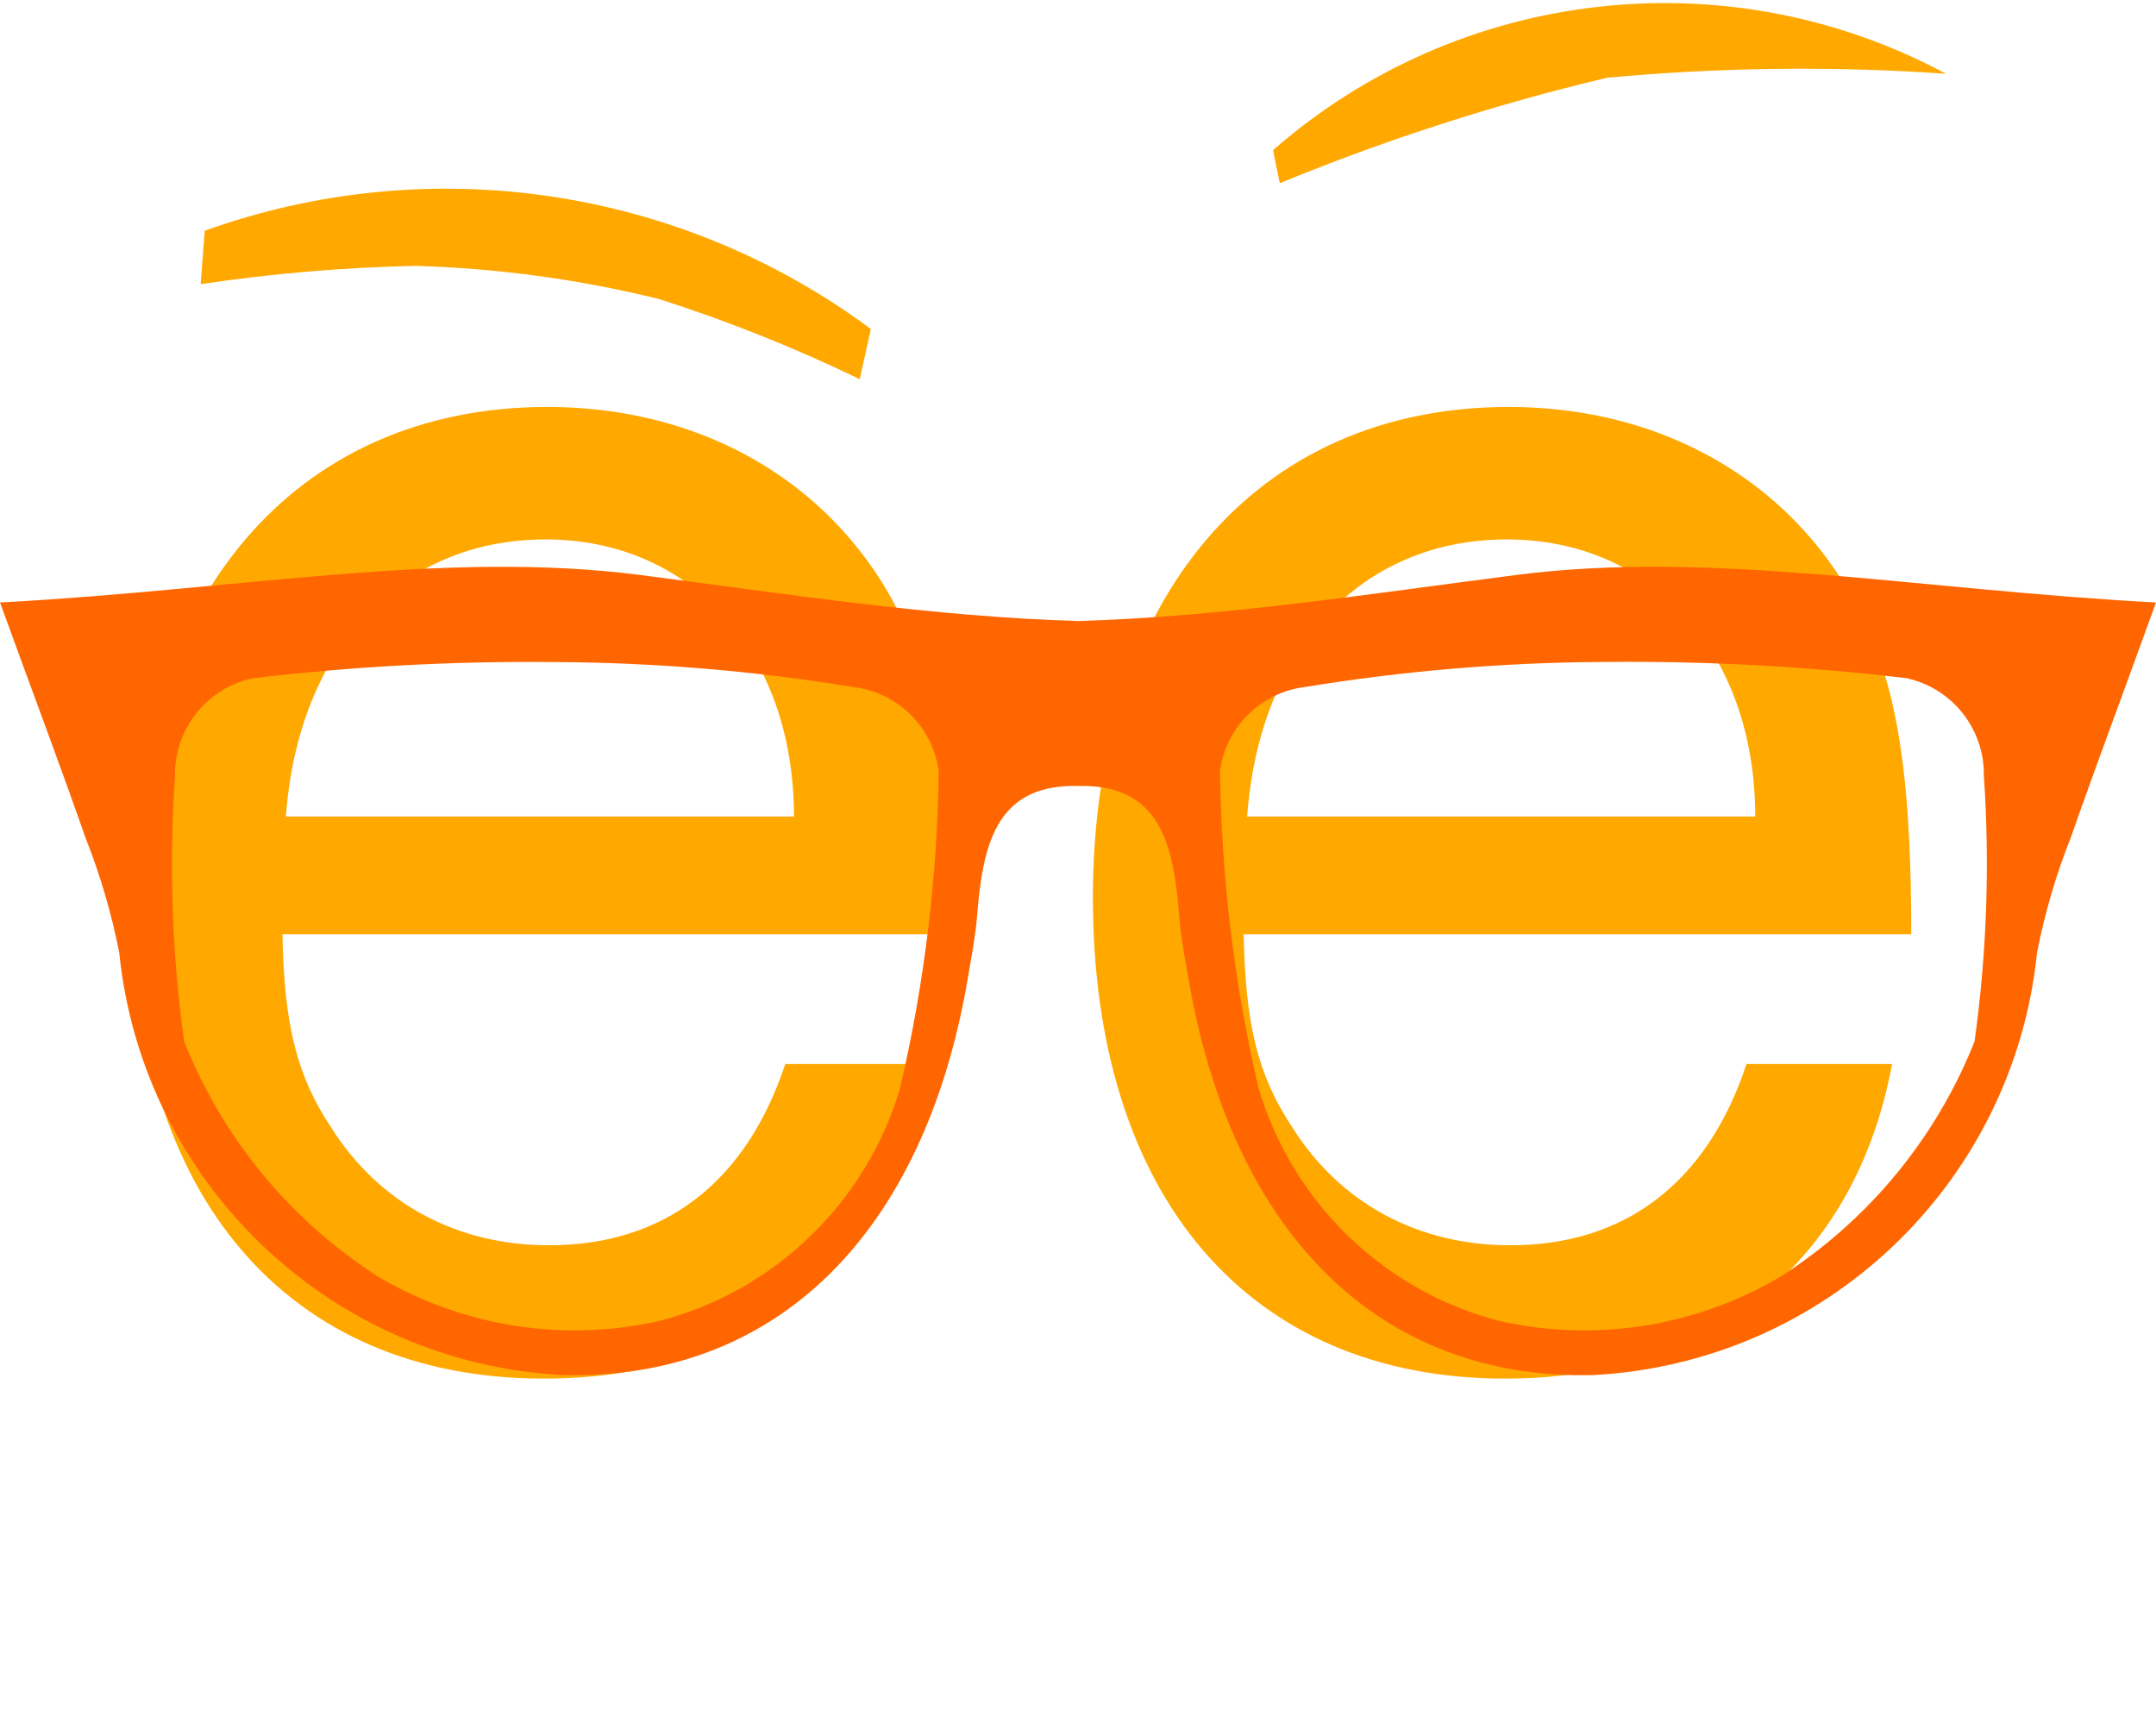
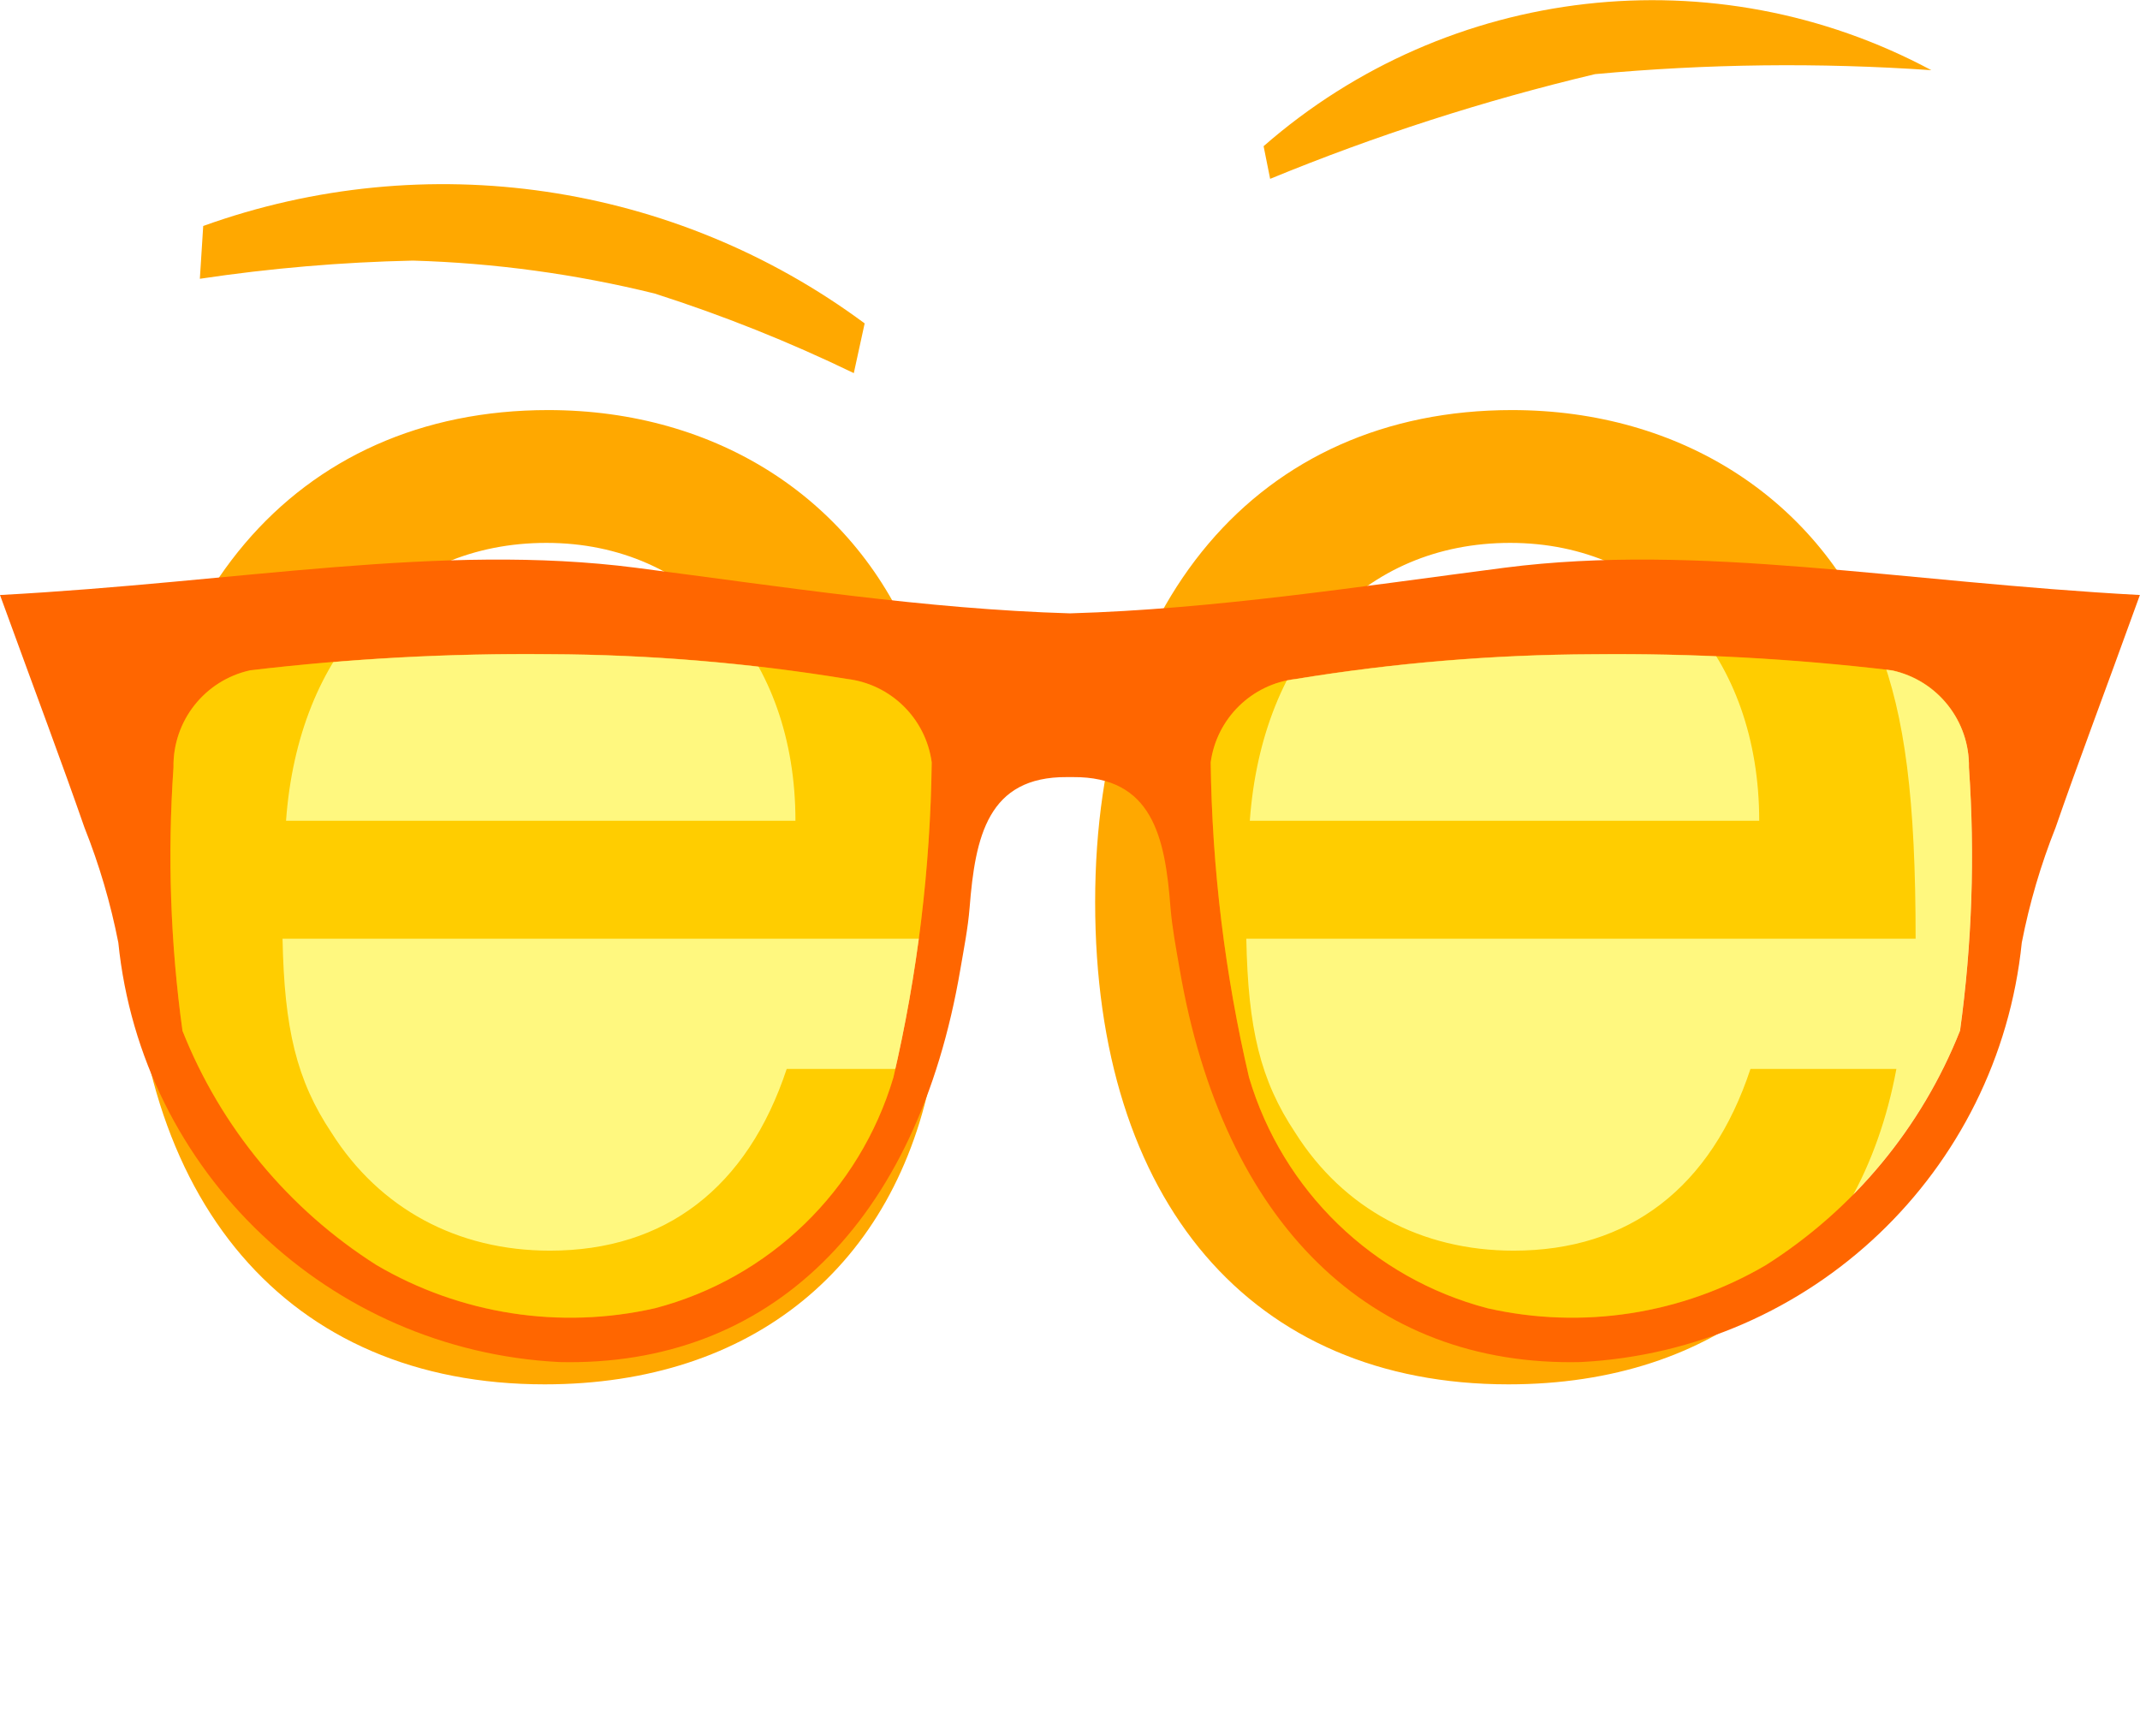
- <svg xmlns="http://www.w3.org/2000/svg" width="38.655" height="31" viewBox="0 0 38.655 31">
-   <g id="Group_382" data-name="Group 382" transform="translate(0 -9)">
-     <g id="Group_381" data-name="Group 381">
-       <text id="ee" transform="translate(1.126 33)" fill="#ffa800" font-size="31" font-family="Helvetica">
-         <tspan x="0" y="0">ee</tspan>
-       </text>
-       <path id="Path_82" data-name="Path 82" d="M385.427,33.685c-2.633.34-5.243.748-7.849.825-2.6-.076-5.213-.484-7.846-.825-3.52-.452-7.149.26-11.482.493.682,1.873,1.119,3.029,1.526,4.2a11.709,11.709,0,0,1,.612,2.079,8.439,8.439,0,0,0,7.966,7.574c3.8.09,6.463-2.514,7.245-7.1.062-.368.136-.735.167-1.107.1-1.281.329-2.366,1.758-2.357h.108c1.432-.01,1.665,1.075,1.762,2.357.031.372.1.739.166,1.107.783,4.584,3.443,7.188,7.246,7.1a8.443,8.443,0,0,0,7.966-7.574,11.632,11.632,0,0,1,.611-2.079c.407-1.169.844-2.326,1.522-4.2C392.576,33.945,388.943,33.232,385.427,33.685Zm-11.04,9.205a6.107,6.107,0,0,1-4.306,4.168,6.916,6.916,0,0,1-5.03-.78,8.9,8.9,0,0,1-3.5-4.23,23.1,23.1,0,0,1-.163-4.759,1.764,1.764,0,0,1,1.386-1.752,42.223,42.223,0,0,1,5.405-.291,34.033,34.033,0,0,1,5.371.448A1.755,1.755,0,0,1,375.08,37.2,26.487,26.487,0,0,1,374.386,42.89Zm19.265-.842a8.9,8.9,0,0,1-3.5,4.23,6.917,6.917,0,0,1-5.03.78,6.106,6.106,0,0,1-4.306-4.168,26.487,26.487,0,0,1-.693-5.692,1.755,1.755,0,0,1,1.533-1.506,34.054,34.054,0,0,1,5.372-.448,42.224,42.224,0,0,1,5.405.291,1.764,1.764,0,0,1,1.386,1.752A23.1,23.1,0,0,1,393.652,42.047Z" transform="translate(-358.25 -14.375)" fill="#f60" />
-       <g id="Group_76" data-name="Group 76" transform="translate(3.606 12.408)">
-         <path id="Path_85" data-name="Path 85" d="M362.373,26.666a12.791,12.791,0,0,1,11.943,1.762l-.2.9a27.441,27.441,0,0,0-3.6-1.438,20.76,20.76,0,0,0-4.367-.594,30.461,30.461,0,0,0-3.849.328Z" transform="translate(-362.308 -25.937)" fill="#ffa800" />
-       </g>
-       <g id="Group_77" data-name="Group 77" transform="translate(22.824 9.055)">
-         <path id="Path_86" data-name="Path 86" d="M383.935,24.8A10.67,10.67,0,0,1,396,23.43a37.639,37.639,0,0,0-6.076.072,39.216,39.216,0,0,0-5.868,1.891Z" transform="translate(-383.935 -22.163)" fill="#ffa800" />
-       </g>
+ <svg xmlns="http://www.w3.org/2000/svg" width="38.268" height="31.036" viewBox="0 0 38.268 31.036">
+   <g id="Group_385" data-name="Group 385" transform="translate(0 -8.964)">
+     <text id="ee" transform="translate(1.115 33)" fill="#ffa800" font-size="31" font-family="Helvetica">
+       <tspan x="0" y="0">ee</tspan>
+     </text>
+     <path id="Path_113" data-name="Path 113" d="M385.155,33.683c-2.607.337-5.19.741-7.771.816-2.576-.076-5.16-.479-7.767-.816-3.485-.448-7.077.258-11.367.488.675,1.854,1.108,3,1.51,4.157a11.59,11.59,0,0,1,.606,2.059,8.354,8.354,0,0,0,7.886,7.5c3.764.089,6.4-2.489,7.172-7.027.062-.364.135-.728.165-1.1.1-1.269.326-2.343,1.74-2.333h.107c1.418-.01,1.649,1.064,1.745,2.333.031.369.1.732.164,1.1.775,4.539,3.408,7.116,7.173,7.027a8.359,8.359,0,0,0,7.886-7.5,11.513,11.513,0,0,1,.605-2.059c.4-1.158.836-2.3,1.507-4.157C392.232,33.941,388.636,33.235,385.155,33.683ZM374.225,42.8a6.046,6.046,0,0,1-4.263,4.126,6.847,6.847,0,0,1-4.98-.772,8.807,8.807,0,0,1-3.469-4.188,22.868,22.868,0,0,1-.161-4.712,1.746,1.746,0,0,1,1.372-1.735,41.8,41.8,0,0,1,5.351-.289,33.693,33.693,0,0,1,5.317.443,1.738,1.738,0,0,1,1.518,1.491A26.225,26.225,0,0,1,374.225,42.8Zm19.073-.834a8.807,8.807,0,0,1-3.469,4.188,6.848,6.848,0,0,1-4.98.772,6.045,6.045,0,0,1-4.263-4.126,26.222,26.222,0,0,1-.686-5.635,1.738,1.738,0,0,1,1.518-1.491,33.714,33.714,0,0,1,5.318-.443,41.8,41.8,0,0,1,5.351.289,1.746,1.746,0,0,1,1.372,1.735A22.864,22.864,0,0,1,393.3,41.962Z" transform="translate(-358.25 -14.567)" fill="#f60" />
+     <path id="Path_114" data-name="Path 114" d="M375.33,37.391a26.225,26.225,0,0,1-.686,5.635,6.046,6.046,0,0,1-4.263,4.126,6.847,6.847,0,0,1-4.98-.772,8.807,8.807,0,0,1-3.469-4.188,22.864,22.864,0,0,1-.161-4.712,1.746,1.746,0,0,1,1.372-1.735,41.8,41.8,0,0,1,5.351-.289,33.692,33.692,0,0,1,5.317.443A1.738,1.738,0,0,1,375.33,37.391Z" transform="translate(-358.668 -14.796)" fill="#fff200" opacity="0.5" />
+     <path id="Path_115" data-name="Path 115" d="M396.257,42.192a8.808,8.808,0,0,1-3.469,4.188,6.848,6.848,0,0,1-4.98.772,6.045,6.045,0,0,1-4.263-4.126,26.223,26.223,0,0,1-.686-5.635,1.738,1.738,0,0,1,1.518-1.491,33.713,33.713,0,0,1,5.318-.443,41.8,41.8,0,0,1,5.351.289,1.746,1.746,0,0,1,1.372,1.735A22.868,22.868,0,0,1,396.257,42.192Z" transform="translate(-361.209 -14.796)" fill="#fff200" opacity="0.5" />
+     <g id="Group_123" data-name="Group 123" transform="translate(3.57 12.284)">
+       <path id="Path_116" data-name="Path 116" d="M362.372,26.658A12.663,12.663,0,0,1,374.2,28.4l-.194.889a27.169,27.169,0,0,0-3.561-1.423,20.553,20.553,0,0,0-4.323-.589,30.157,30.157,0,0,0-3.81.325Z" transform="translate(-362.308 -25.937)" fill="#ffa800" />
+     </g>
+     <g id="Group_124" data-name="Group 124" transform="translate(22.596 8.964)">
+       <path id="Path_117" data-name="Path 117" d="M383.935,24.777a10.564,10.564,0,0,1,11.941-1.359,37.263,37.263,0,0,0-6.015.071,38.823,38.823,0,0,0-5.809,1.872Z" transform="translate(-383.935 -22.163)" fill="#ffa800" />
    </g>
  </g>
</svg>
